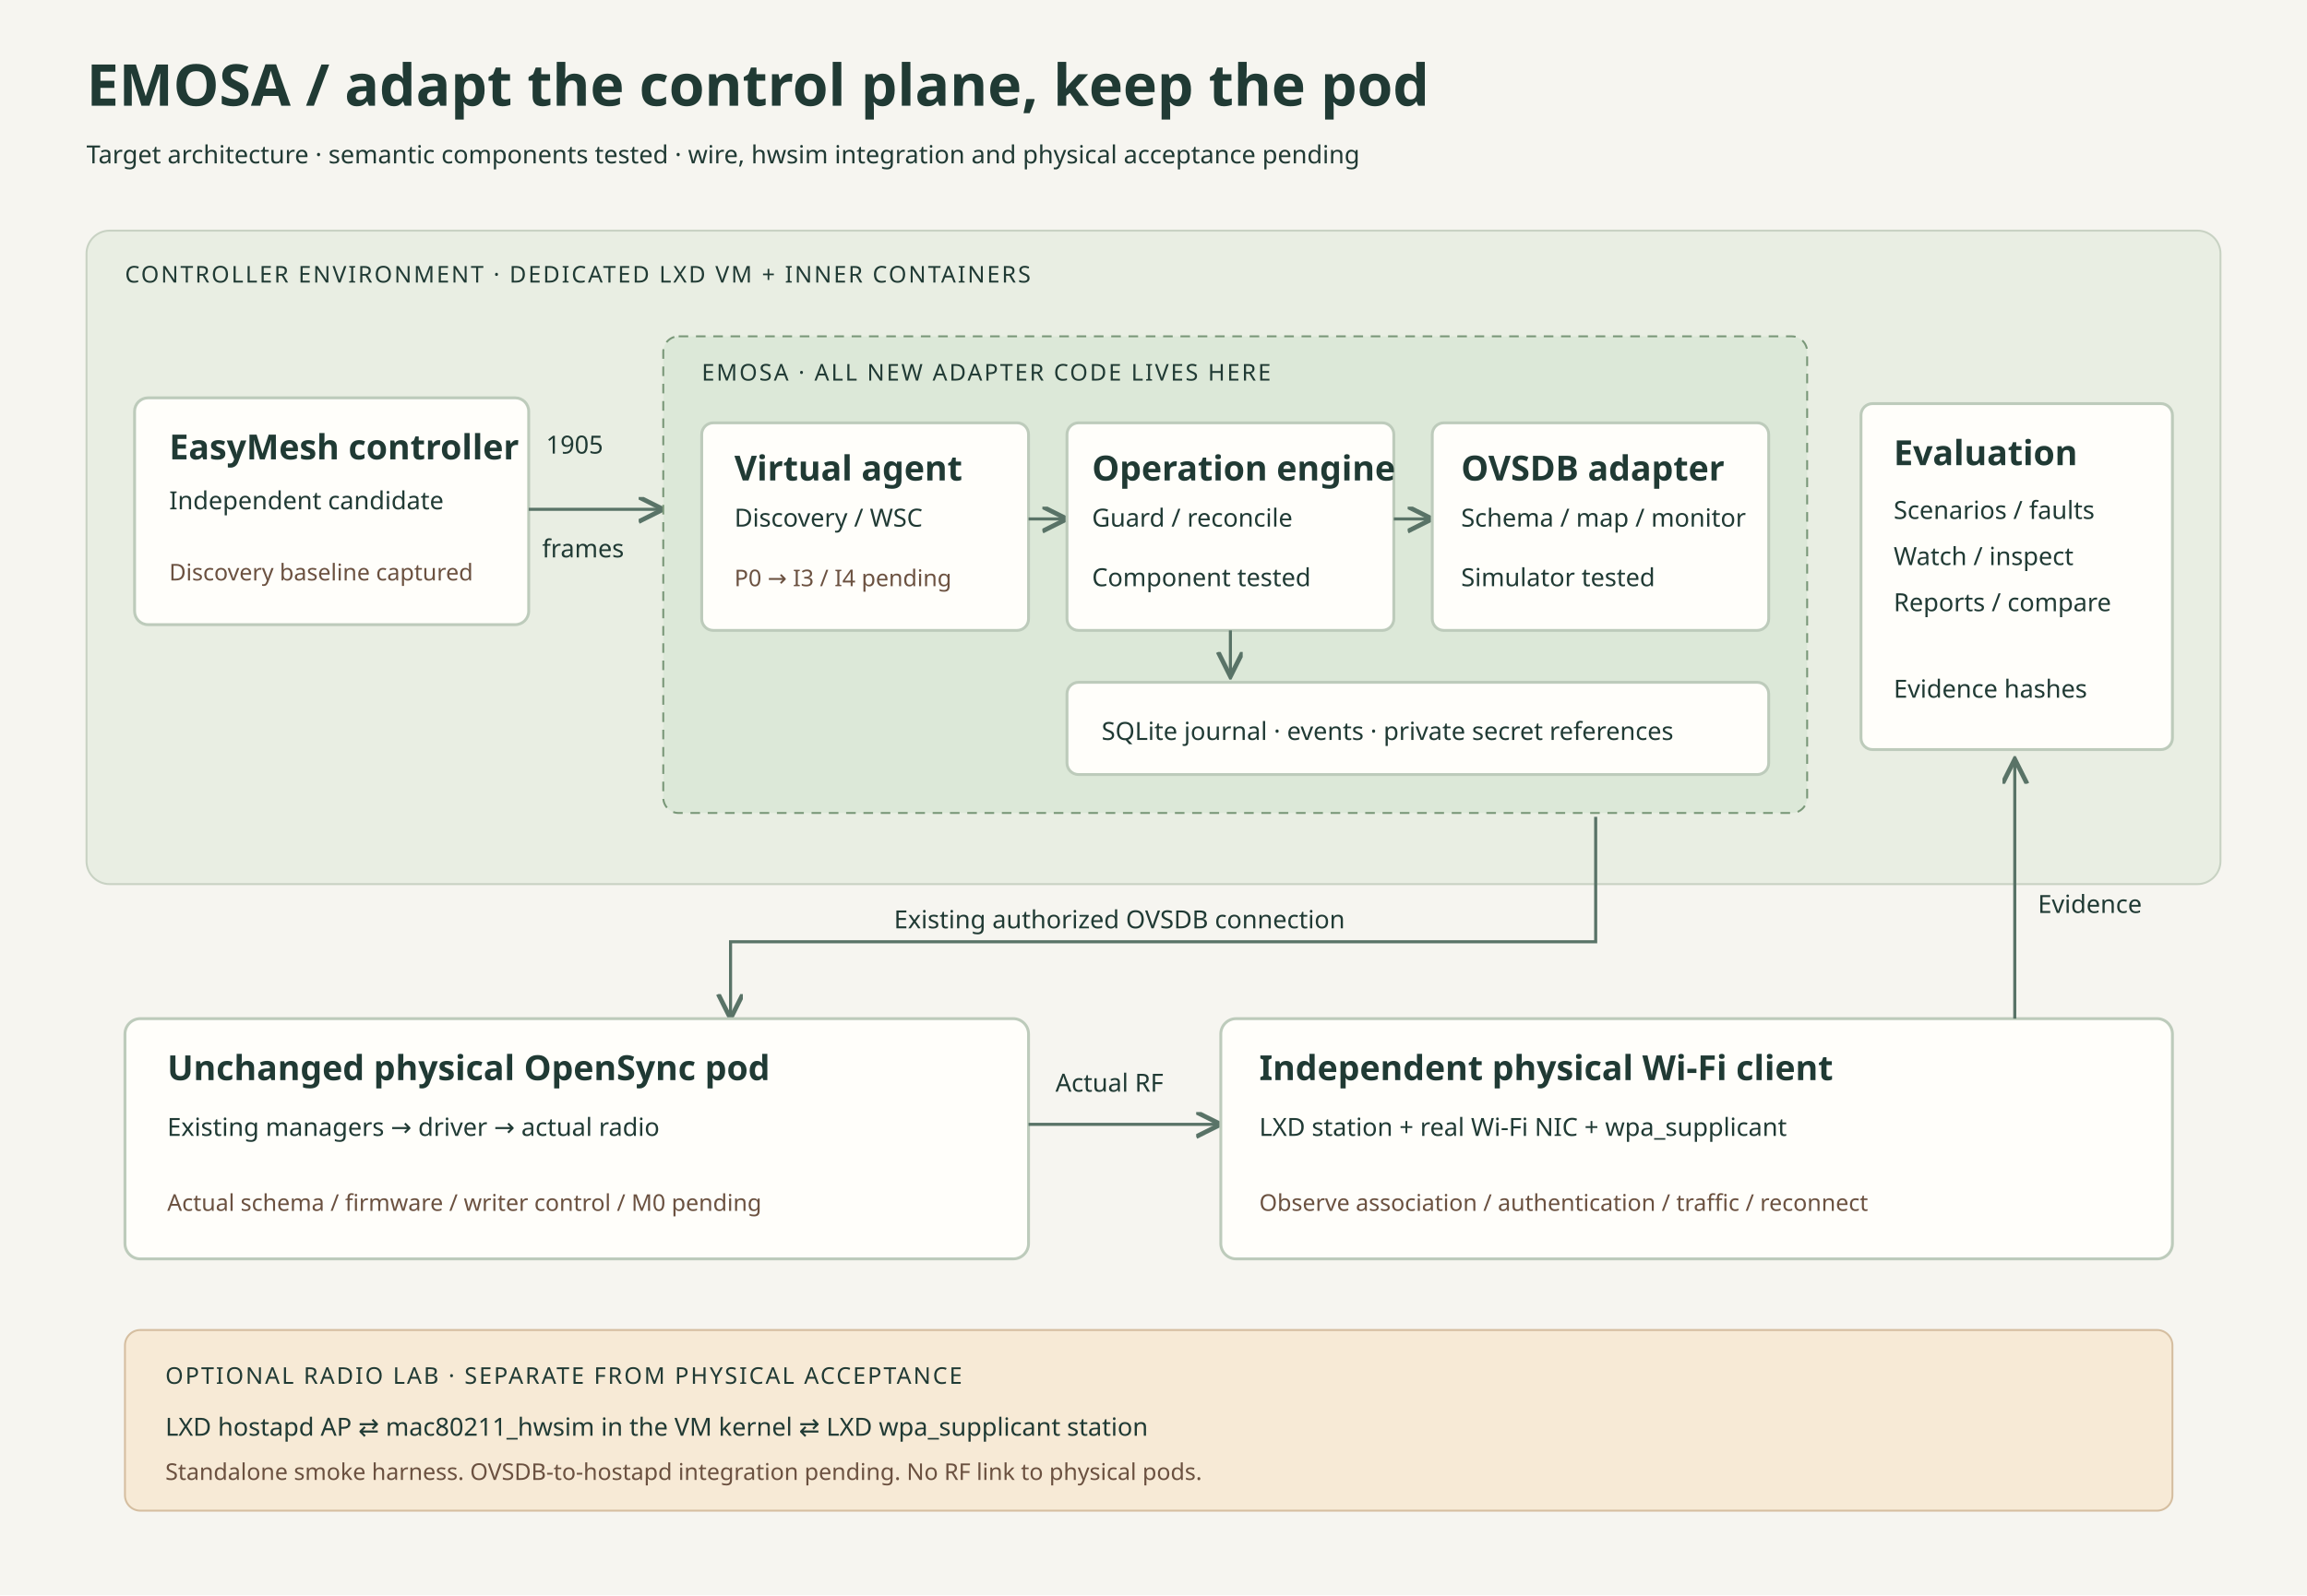
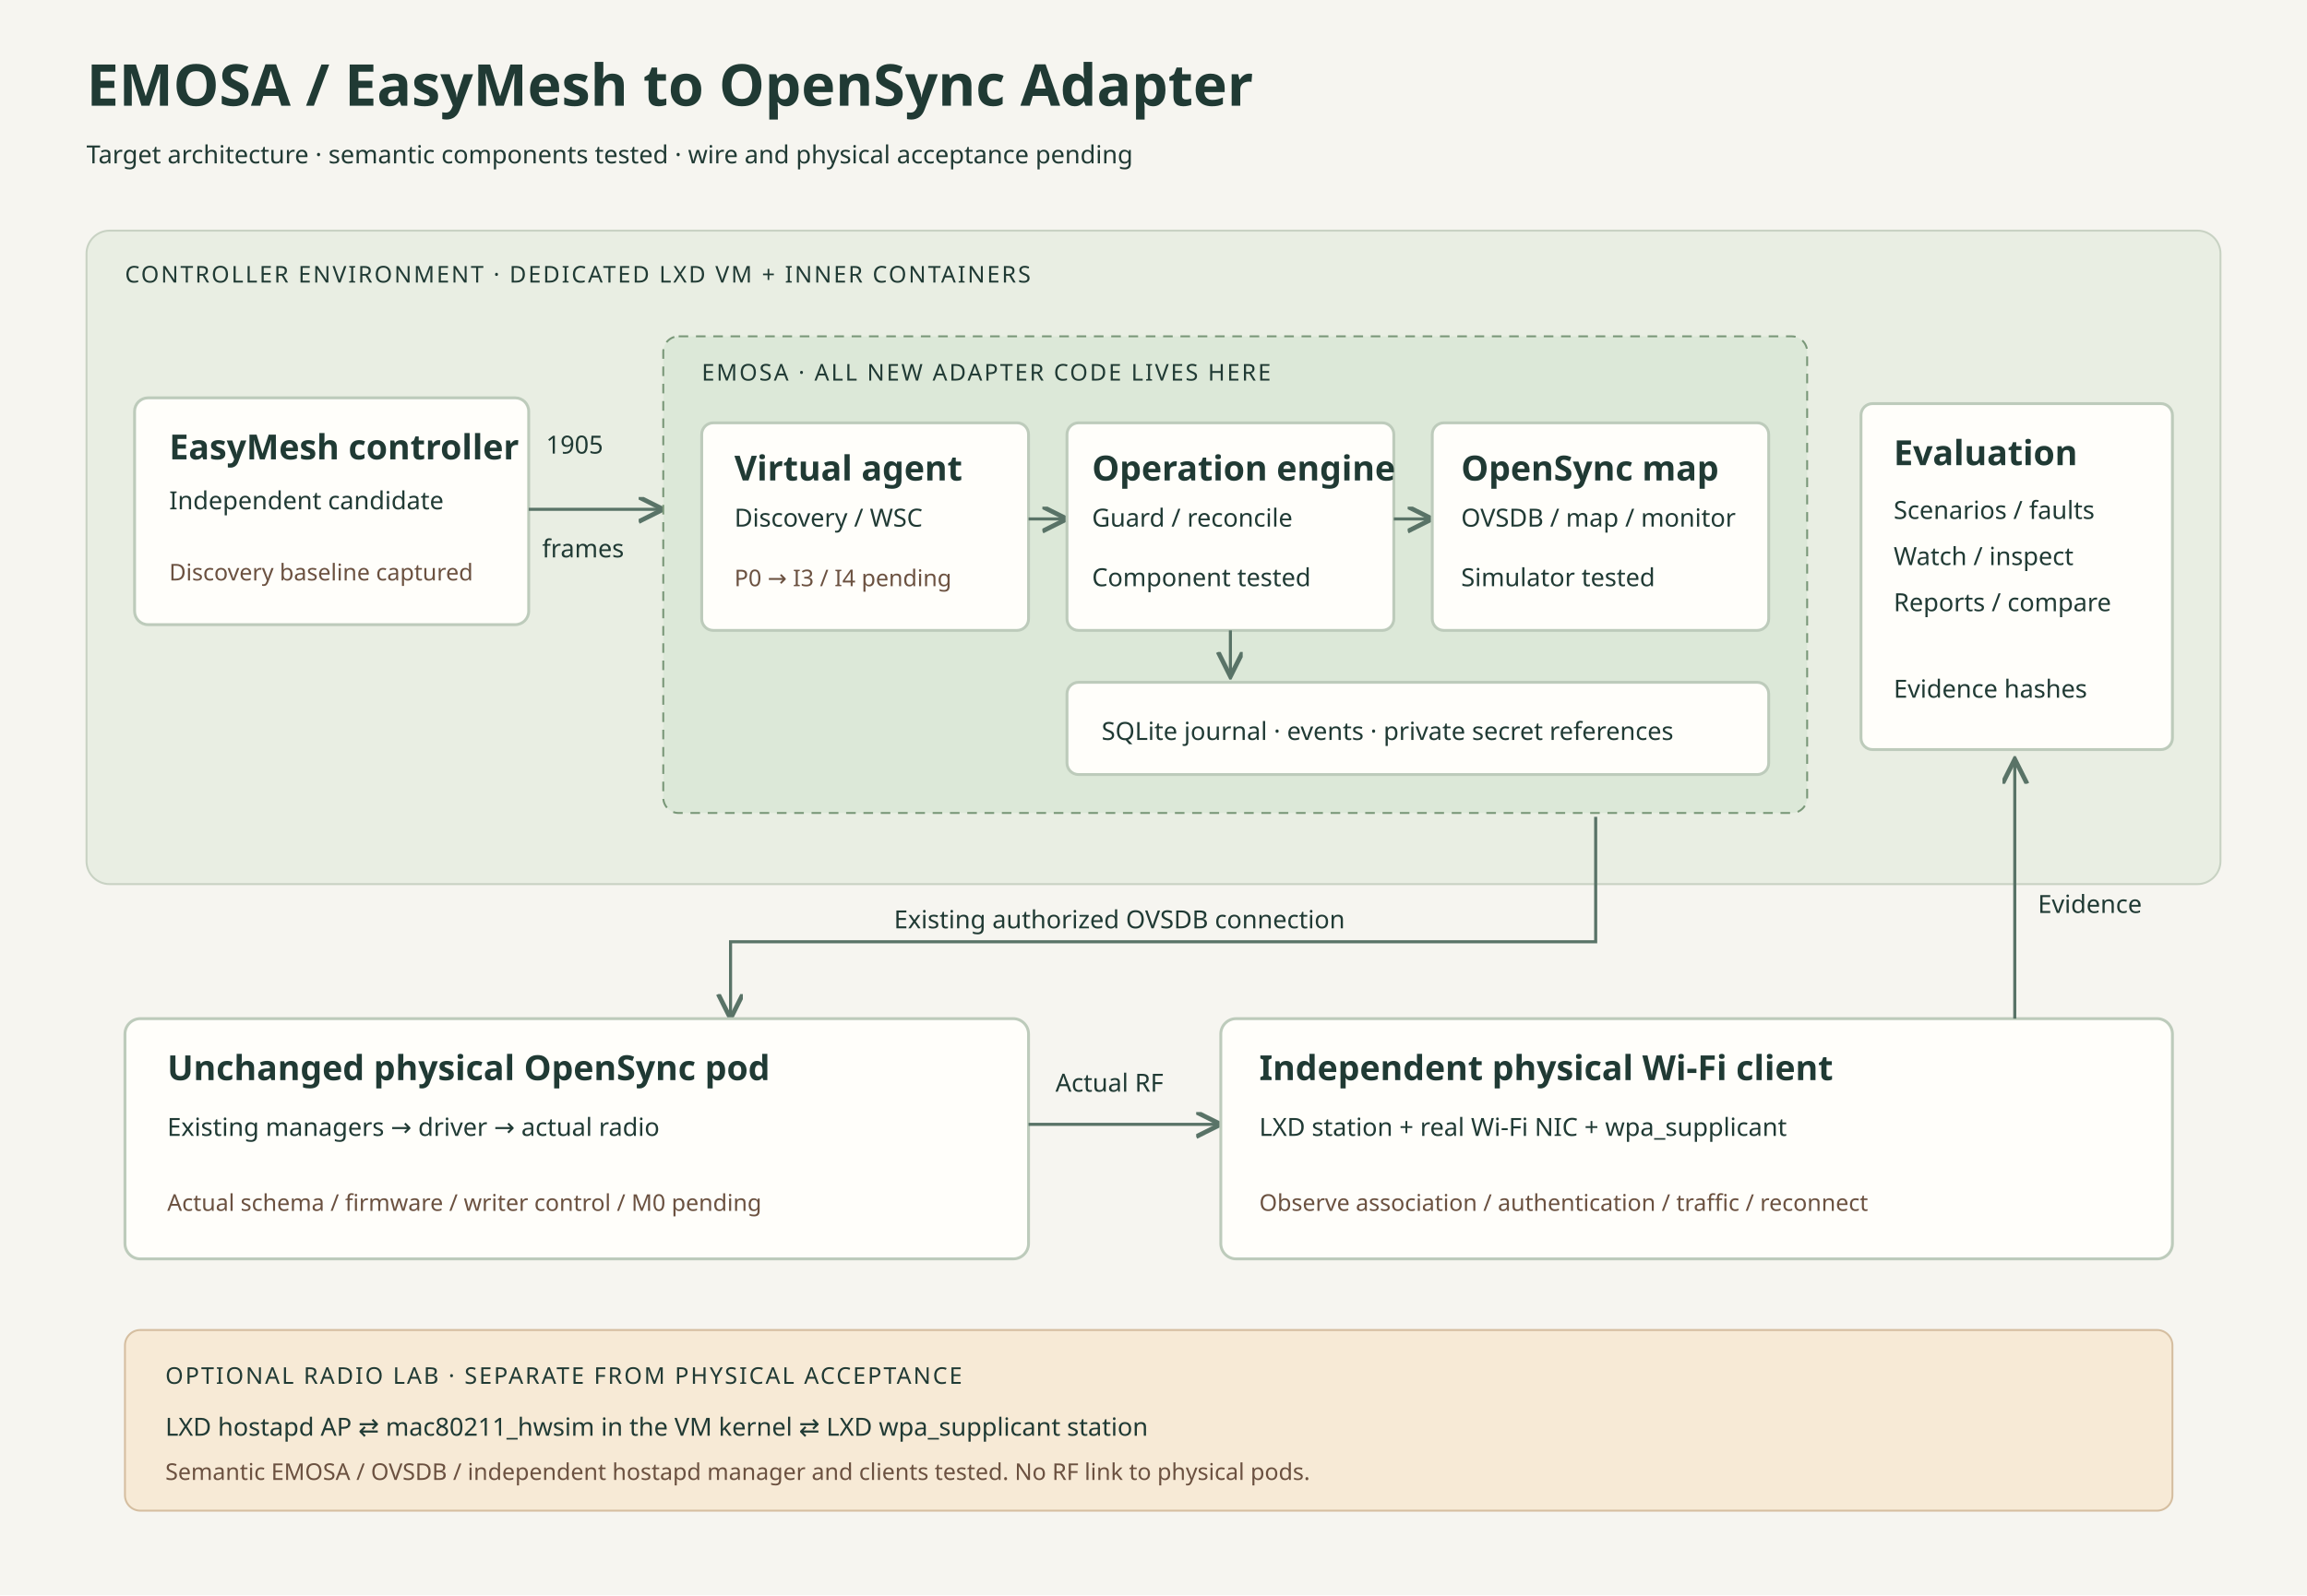
<svg xmlns="http://www.w3.org/2000/svg" width="1200" height="830" viewBox="0 0 1200 830" role="img" aria-labelledby="title desc">
  <defs>
    <marker id="arrow" markerWidth="9" markerHeight="9" refX="8" refY="4" orient="auto">
      <path d="M0 0L8 4L0 8" fill="none" stroke="#597367" stroke-width="1.5" />
    </marker>
    <style>text{font-family:system-ui,sans-serif;fill:#203a34}.title{font-size:30px;font-weight:600}.label{font-size:12px;letter-spacing:1px}.name{font-size:18px;font-weight:600}.small{font-size:13px}.note{font-size:12px;fill:#6b5140}.box{fill:#fffefa;stroke:#bdcbbb;stroke-width:1.5}.arrow{stroke:#597367;stroke-width:1.6;fill:none;marker-end:url(#arrow)}</style>
  </defs>
  <rect width="1200" height="830" fill="#f6f5f0" />
-   <text x="45" y="55" class="title">EMOSA / adapt the control plane, keep the pod</text>
-   <text x="45" y="85" class="small">Target architecture · semantic components tested · wire, hwsim integration and physical acceptance pending</text>
+   <text x="45" y="55" class="title">EMOSA / EasyMesh to OpenSync Adapter</text>
+   <text x="45" y="85" class="small">Target architecture · semantic components tested · wire and physical acceptance pending</text>
  <rect x="45" y="120" width="1110" height="340" rx="12" fill="#e9eee3" stroke="#c8d2c3" />
  <text x="65" y="147" class="label">CONTROLLER ENVIRONMENT · DEDICATED LXD VM + INNER CONTAINERS</text>
  <rect class="box" x="70" y="207" width="205" height="118" rx="7" />
  <text x="88" y="239" class="name">EasyMesh controller</text>
  <text x="88" y="265" class="small">Independent candidate</text>
  <text x="88" y="302" class="note">Discovery baseline captured</text>
  <path d="M275 265H345" class="arrow" />
  <text x="284" y="236" class="small">1905</text>
  <text x="282" y="290" class="small">frames</text>
  <rect x="345" y="175" width="595" height="248" rx="8" fill="#dce8d8" stroke="#799778" stroke-dasharray="5 4" />
  <text x="365" y="198" class="label">EMOSA · ALL NEW ADAPTER CODE LIVES HERE</text>
  <rect class="box" x="365" y="220" width="170" height="108" rx="6" />
  <text x="382" y="250" class="name">Virtual agent</text>
  <text x="382" y="274" class="small">Discovery / WSC</text>
  <text x="382" y="305" class="note">P0 → I3 / I4 pending</text>
  <path d="M535 270H555" class="arrow" />
  <rect class="box" x="555" y="220" width="170" height="108" rx="6" />
  <text x="568" y="250" class="name">Operation engine</text>
  <text x="568" y="274" class="small">Guard / reconcile</text>
  <text x="568" y="305" class="small">Component tested</text>
  <path d="M725 270H745" class="arrow" />
  <rect class="box" x="745" y="220" width="175" height="108" rx="6" />
-   <text x="760" y="250" class="name">OVSDB adapter</text>
-   <text x="760" y="274" class="small">Schema / map / monitor</text>
+   <text x="760" y="250" class="name">OpenSync map</text>
+   <text x="760" y="274" class="small">OVSDB / map / monitor</text>
  <text x="760" y="305" class="small">Simulator tested</text>
  <rect class="box" x="555" y="355" width="365" height="48" rx="6" />
  <text x="573" y="385" class="small">SQLite journal · events · private secret references</text>
  <path d="M640 328V352" class="arrow" />
  <rect class="box" x="968" y="210" width="162" height="180" rx="6" />
  <text x="985" y="242" class="name">Evaluation</text>
  <text x="985" y="270" class="small">Scenarios / faults</text>
  <text x="985" y="294" class="small">Watch / inspect</text>
  <text x="985" y="318" class="small">Reports / compare</text>
  <text x="985" y="363" class="small">Evidence hashes</text>
  <path d="M830 425V490H380V530" class="arrow" />
  <text x="465" y="483" class="small">Existing authorized OVSDB connection</text>
  <rect class="box" x="65" y="530" width="470" height="125" rx="8" />
  <text x="87" y="562" class="name">Unchanged physical OpenSync pod</text>
  <text x="87" y="591" class="small">Existing managers → driver → actual radio</text>
  <text x="87" y="630" class="note">Actual schema / firmware / writer control / M0 pending</text>
  <path d="M535 585H635" class="arrow" />
  <text x="549" y="568" class="small">Actual RF</text>
  <rect class="box" x="635" y="530" width="495" height="125" rx="8" />
  <text x="655" y="562" class="name">Independent physical Wi-Fi client</text>
  <text x="655" y="591" class="small">LXD station + real Wi-Fi NIC + wpa_supplicant</text>
  <text x="655" y="630" class="note">Observe association / authentication / traffic / reconnect</text>
  <path d="M1048 530V395" class="arrow" />
  <text x="1060" y="475" class="small">Evidence</text>
  <rect x="65" y="692" width="1065" height="94" rx="8" fill="#f7ead6" stroke="#d5bea0" />
  <text x="86" y="720" class="label">OPTIONAL RADIO LAB · SEPARATE FROM PHYSICAL ACCEPTANCE</text>
  <text x="86" y="747" class="small">LXD hostapd AP ⇄ mac80211_hwsim in the VM kernel ⇄ LXD wpa_supplicant station</text>
-   <text x="86" y="770" class="note">Standalone smoke harness. OVSDB-to-hostapd integration pending. No RF link to physical pods.</text>
+   <text x="86" y="770" class="note">Semantic EMOSA / OVSDB / independent hostapd manager and clients tested. No RF link to physical pods.</text>
</svg>
